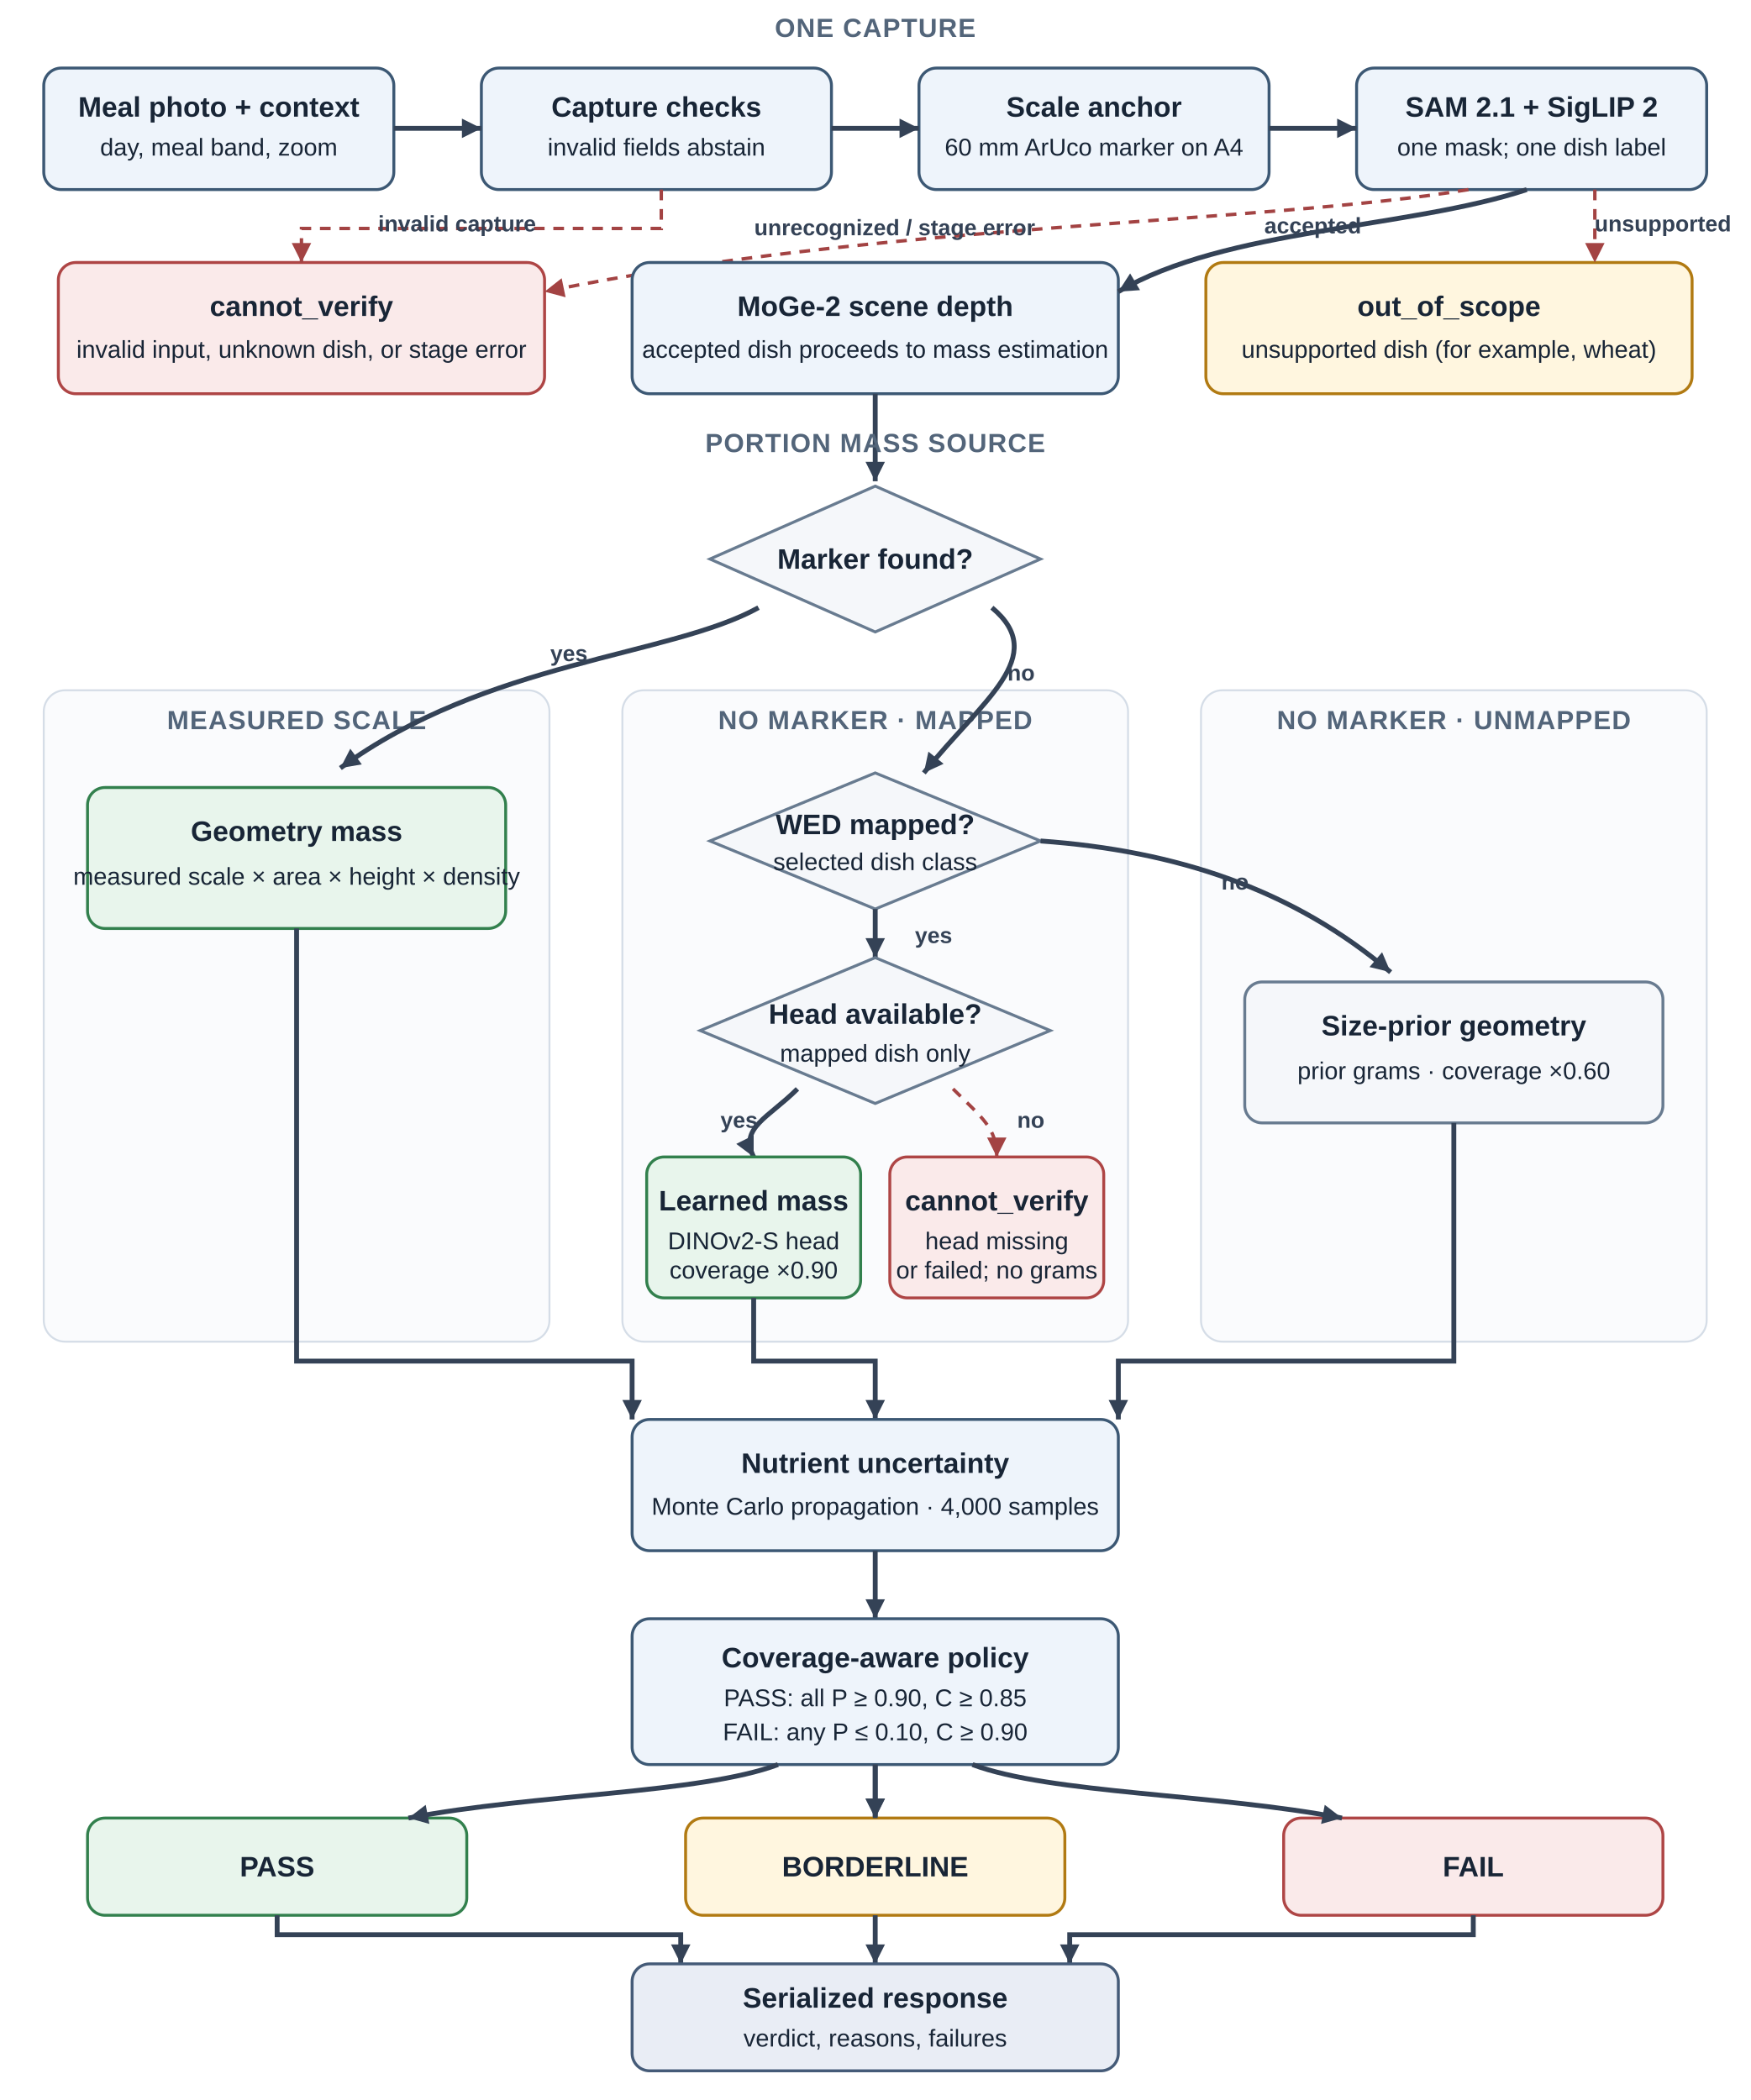
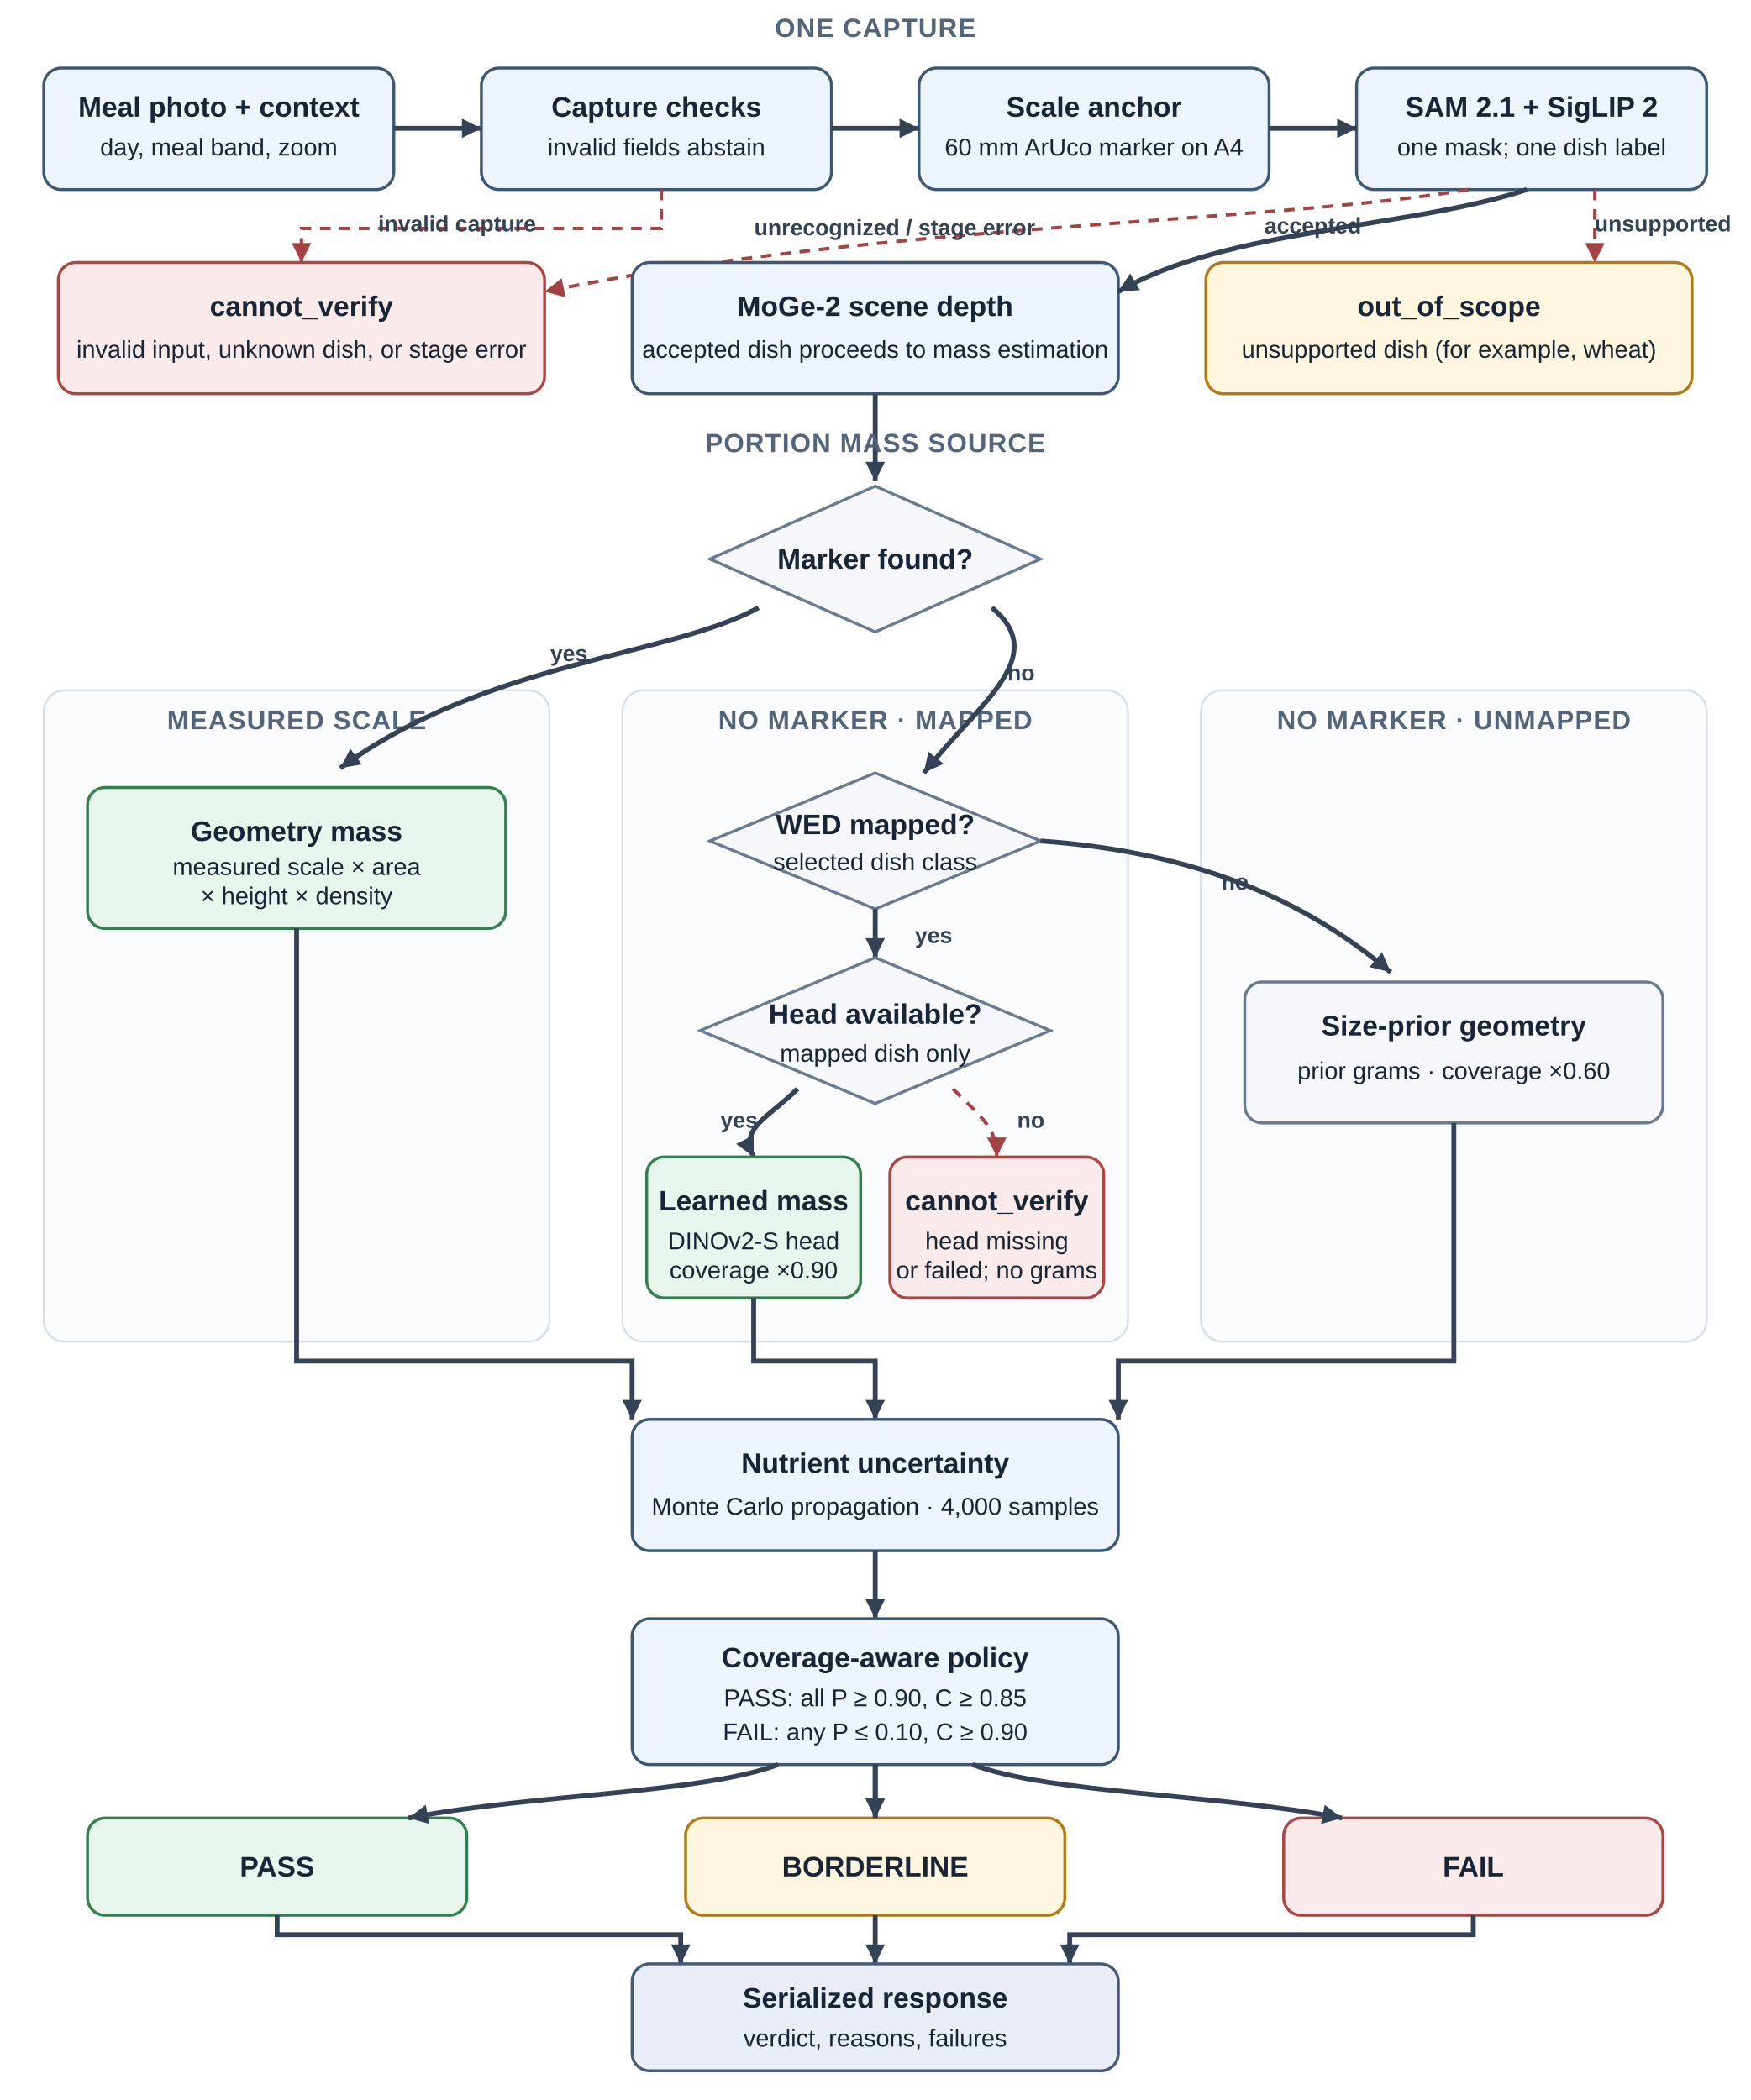
<svg xmlns="http://www.w3.org/2000/svg" width="1800" height="2160" viewBox="0 0 1800 2160">
  <defs>
    <marker id="arrow" markerWidth="24" markerHeight="20" refX="20" refY="10" orient="auto" markerUnits="userSpaceOnUse">
      <path d="M0,0 L20,10 L0,20 Z" fill="#344256" />
    </marker>
    <marker id="warnarrow" markerWidth="24" markerHeight="20" refX="20" refY="10" orient="auto" markerUnits="userSpaceOnUse">
      <path d="M0,0 L20,10 L0,20 Z" fill="#a34343" />
    </marker>
    <style>
      text { font-family: Arial, Helvetica, sans-serif; fill: #182536; text-anchor: middle; }
      .section { font-size: 27px; font-weight: 700; fill: #53657a; letter-spacing: 1px; }
      .stage { fill: #eef4fb; stroke: #3c5874; stroke-width: 3; }
      .path { fill: #f5f7fa; stroke: #687b90; stroke-width: 3; }
      .success { fill: #e8f5ec; stroke: #32804d; stroke-width: 3; }
      .warning { fill: #fff6df; stroke: #b17a12; stroke-width: 3; }
      .failure { fill: #faeaea; stroke: #ae4545; stroke-width: 3; }
      .wire { fill: #e9edf5; stroke: #455b78; stroke-width: 3; }
      .lane { fill: #fafbfd; stroke: #d5dde7; stroke-width: 2; }
      .box { rx: 18; ry: 18; }
      .diamond { stroke-width: 3; }
      .edge { fill: none; stroke: #344256; stroke-width: 5; marker-end: url(#arrow); }
      .err-edge { fill: none; stroke: #a34343; stroke-width: 3.5; stroke-dasharray: 11 9; marker-end: url(#warnarrow); }
      .label { font-size: 29px; font-weight: 650; }
      .detail { font-size: 25px; }
      .edge-label { font-size: 23px; font-weight: 600; fill: #344256; }
    </style>
  </defs>
  <text class="section" x="900" y="38">ONE CAPTURE</text>
  <rect class="stage box" x="45" y="70" width="360" height="125" />
  <text class="label" x="225" y="120">Meal photo + context</text>
  <text class="detail" x="225" y="160">day, meal band, zoom</text>
  <rect class="stage box" x="495" y="70" width="360" height="125" />
  <text class="label" x="675" y="120">Capture checks</text>
  <text class="detail" x="675" y="160">invalid fields abstain</text>
  <rect class="stage box" x="945" y="70" width="360" height="125" />
  <text class="label" x="1125" y="120">Scale anchor</text>
  <text class="detail" x="1125" y="160">60 mm ArUco marker on A4</text>
  <rect class="stage box" x="1395" y="70" width="360" height="125" />
  <text class="label" x="1575" y="120">SAM 2.1 + SigLIP 2</text>
  <text class="detail" x="1575" y="160">one mask; one dish label</text>
  <path class="edge" d="M405 132 H495" />
  <path class="edge" d="M855 132 H945" />
  <path class="edge" d="M1305 132 H1395" />
  <rect class="failure box" x="60" y="270" width="500" height="135" />
  <text class="label" x="310" y="325">cannot_verify</text>
  <text class="detail" x="310" y="368">invalid input, unknown dish, or stage error</text>
  <rect class="warning box" x="1240" y="270" width="500" height="135" />
  <text class="label" x="1490" y="325">out_of_scope</text>
  <text class="detail" x="1490" y="368">unsupported dish (for example, wheat)</text>
  <path class="err-edge" d="M680 195 V235 H310 V270" />
  <text class="edge-label" x="470" y="238">invalid capture</text>
  <path class="err-edge" d="M1510 195 C1300 230 900 230 560 300" />
  <text class="edge-label" x="920" y="242">unrecognized / stage error</text>
  <path class="err-edge" d="M1640 195 V270" />
  <text class="edge-label" x="1710" y="238">unsupported</text>
  <rect class="stage box" x="650" y="270" width="500" height="135" />
  <text class="label" x="900" y="325">MoGe-2 scene depth</text>
  <text class="detail" x="900" y="368">accepted dish proceeds to mass estimation</text>
  <path class="edge" d="M1570 195 C1450 235 1260 235 1150 300" />
  <text class="edge-label" x="1350" y="240">accepted</text>
  <path class="edge" d="M900 405 V495" />
  <text class="section" x="900" y="465">PORTION MASS SOURCE</text>
  <polygon class="path diamond" points="900,500 1070,575 900,650 730,575" />
  <text class="label" x="900" y="585">Marker found?</text>
  <rect class="lane" x="45" y="710" width="520" height="670" rx="22" />
  <rect class="lane" x="640" y="710" width="520" height="670" rx="22" />
  <rect class="lane" x="1235" y="710" width="520" height="670" rx="22" />
  <text class="section" x="305" y="750">MEASURED SCALE</text>
  <text class="section" x="900" y="750">NO MARKER · MAPPED</text>
  <text class="section" x="1495" y="750">NO MARKER · UNMAPPED</text>
  <path class="edge" d="M780 625 C690 675 500 680 350 790" />
  <text class="edge-label" x="585" y="680">yes</text>
  <rect class="success box" x="90" y="810" width="430" height="145" />
  <text class="label" x="305" y="865">Geometry mass</text>
-   <text class="detail" x="305" y="910">measured scale × area × height × density</text>
+   <text class="detail" x="305" y="900">measured scale × area</text>
+   <text class="detail" x="305" y="930">× height × density</text>
  <path class="edge" d="M1020 625 C1080 675 1010 720 950 795" />
  <text class="edge-label" x="1050" y="700">no</text>
  <polygon class="path diamond" points="900,795 1070,865 900,935 730,865" />
  <text class="label" x="900" y="858">WED mapped?</text>
  <text class="detail" x="900" y="895">selected dish class</text>
  <path class="edge" d="M900 935 V985" />
  <text class="edge-label" x="960" y="970">yes</text>
  <polygon class="path diamond" points="900,985 1080,1060 900,1135 720,1060" />
  <text class="label" x="900" y="1053">Head available?</text>
  <text class="detail" x="900" y="1092">mapped dish only</text>
  <path class="edge" d="M1070 865 C1210 875 1330 915 1430 1000" />
  <text class="edge-label" x="1270" y="915">no</text>
  <rect class="path box" x="1280" y="1010" width="430" height="145" />
  <text class="label" x="1495" y="1065">Size-prior geometry</text>
  <text class="detail" x="1495" y="1110">prior grams · coverage ×0.60</text>
  <path class="edge" d="M820 1120 C790 1150 760 1160 775 1190" />
  <text class="edge-label" x="760" y="1160">yes</text>
  <rect class="success box" x="665" y="1190" width="220" height="145" />
  <text class="label" x="775" y="1245">Learned mass</text>
  <text class="detail" x="775" y="1285">DINOv2-S head</text>
  <text class="detail" x="775" y="1315">coverage ×0.90</text>
  <path class="err-edge" d="M980 1120 C1010 1150 1025 1160 1025 1190" />
  <text class="edge-label" x="1060" y="1160">no</text>
  <rect class="failure box" x="915" y="1190" width="220" height="145" />
  <text class="label" x="1025" y="1245">cannot_verify</text>
  <text class="detail" x="1025" y="1285">head missing</text>
  <text class="detail" x="1025" y="1315">or failed; no grams</text>
  <path class="edge" d="M305 955 V1400 H650 V1460" />
  <path class="edge" d="M775 1335 V1400 H900 V1460" />
  <path class="edge" d="M1495 1155 V1400 H1150 V1460" />
  <rect class="stage box" x="650" y="1460" width="500" height="135" />
  <text class="label" x="900" y="1515">Nutrient uncertainty</text>
  <text class="detail" x="900" y="1558">Monte Carlo propagation · 4,000 samples</text>
  <path class="edge" d="M900 1595 V1665" />
  <rect class="stage box" x="650" y="1665" width="500" height="150" />
  <text class="label" x="900" y="1715">Coverage-aware policy</text>
  <text class="detail" x="900" y="1755">PASS: all P ≥ 0.90, C ≥ 0.85</text>
  <text class="detail" x="900" y="1790">FAIL: any P ≤ 0.10, C ≥ 0.90</text>
  <path class="edge" d="M900 1815 V1870" />
  <rect class="success box" x="90" y="1870" width="390" height="100" />
  <rect class="warning box" x="705" y="1870" width="390" height="100" />
  <rect class="failure box" x="1320" y="1870" width="390" height="100" />
  <text class="label" x="285" y="1930">PASS</text>
  <text class="label" x="900" y="1930">BORDERLINE</text>
  <text class="label" x="1515" y="1930">FAIL</text>
  <path class="edge" d="M800 1815 C720 1845 550 1845 420 1870" />
  <path class="edge" d="M900 1815 V1870" />
  <path class="edge" d="M1000 1815 C1080 1845 1250 1845 1380 1870" />
  <path class="edge" d="M285 1970 V1990 H700 V2020" />
  <path class="edge" d="M900 1970 V2020" />
  <path class="edge" d="M1515 1970 V1990 H1100 V2020" />
  <rect class="wire box" x="650" y="2020" width="500" height="110" />
  <text class="label" x="900" y="2065">Serialized response</text>
  <text class="detail" x="900" y="2105">verdict, reasons, failures</text>
</svg>
